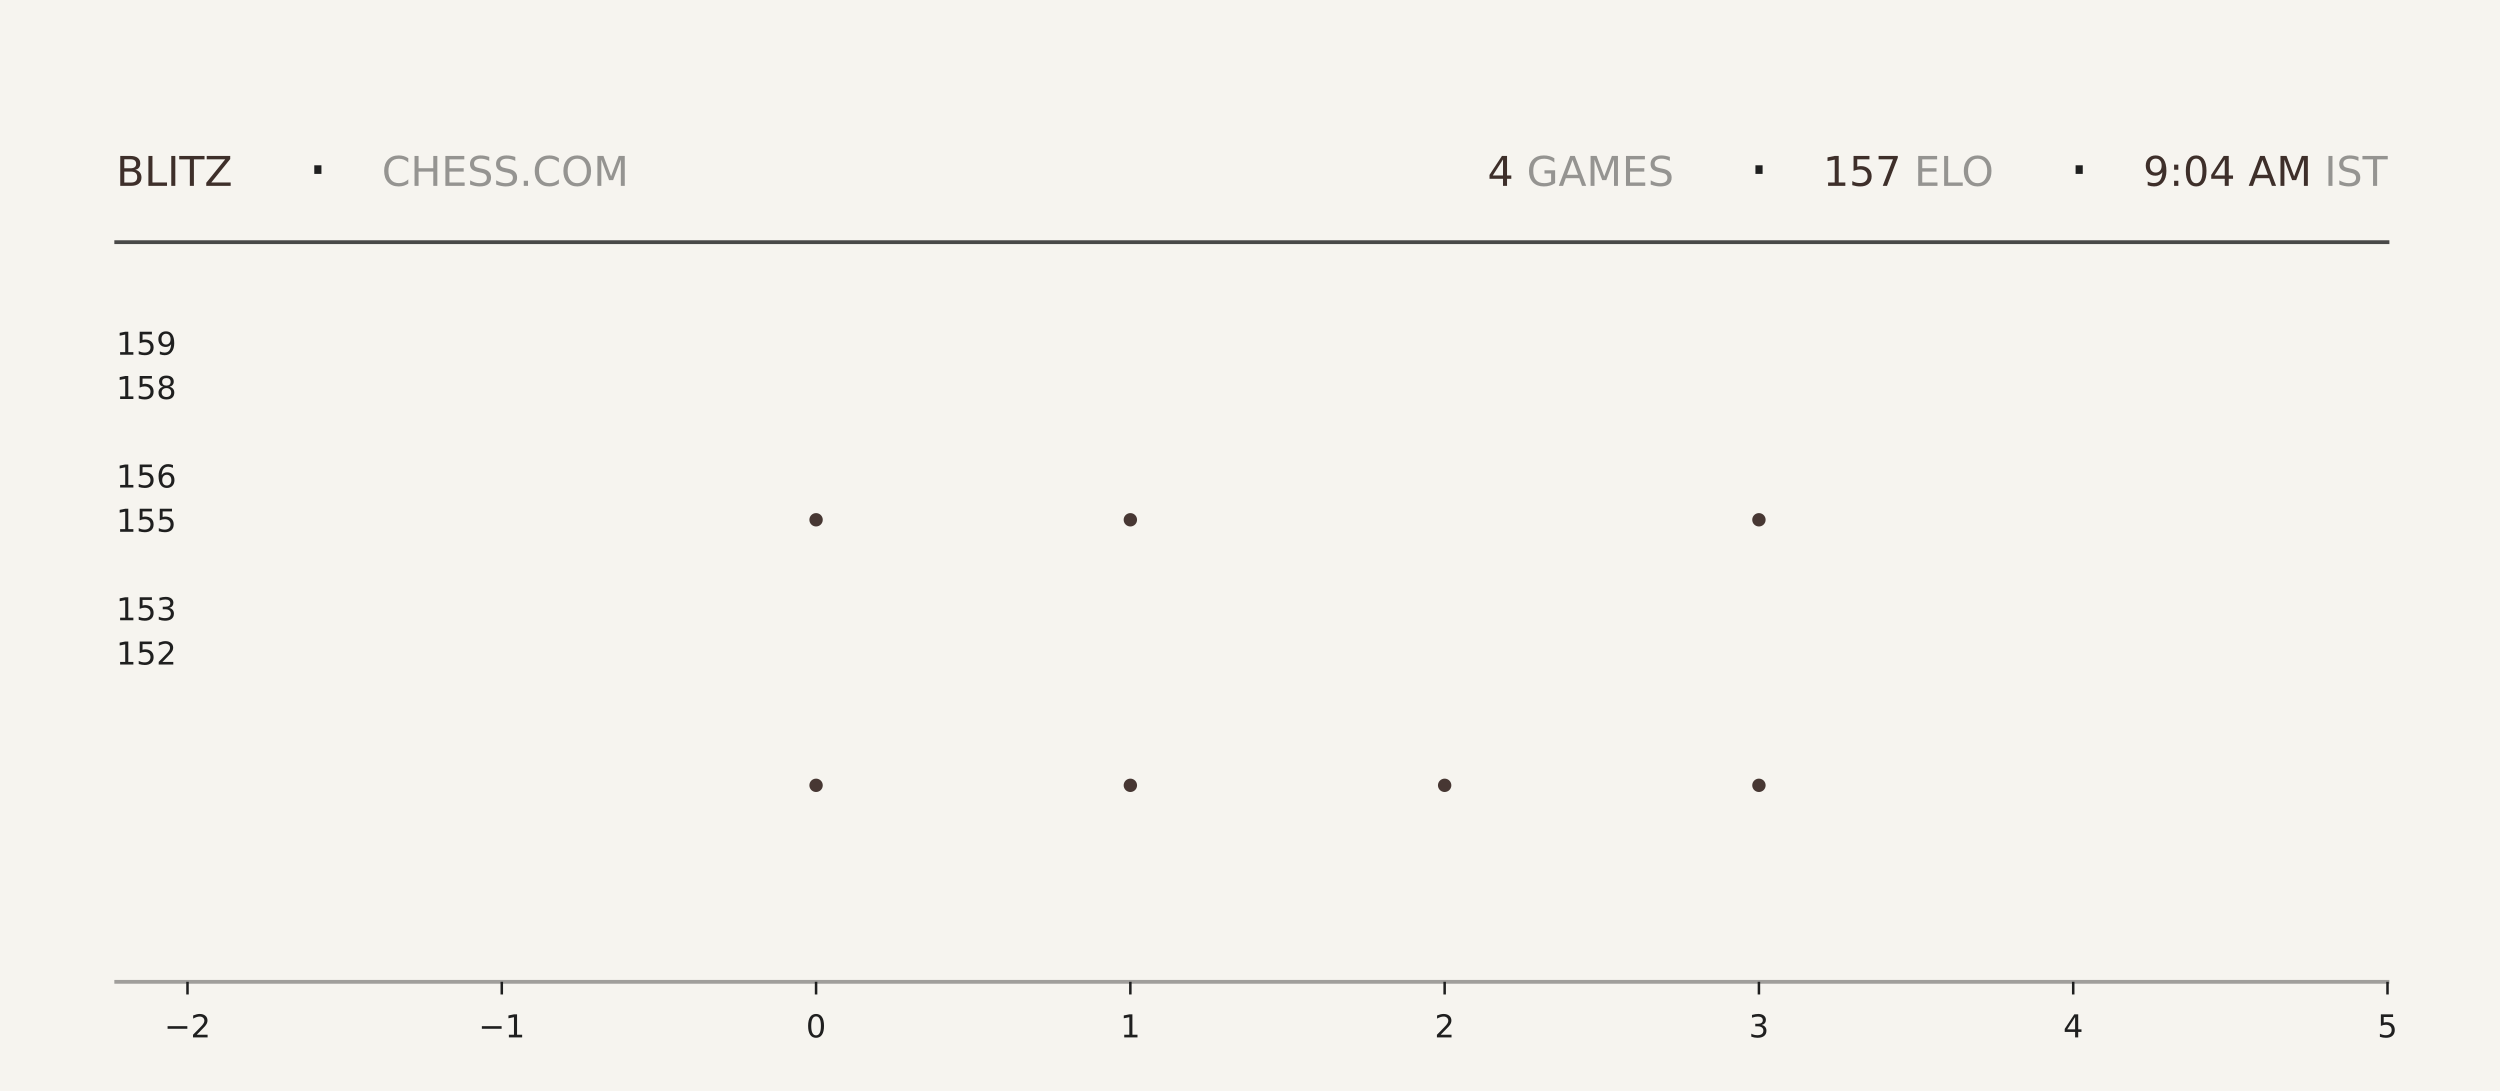
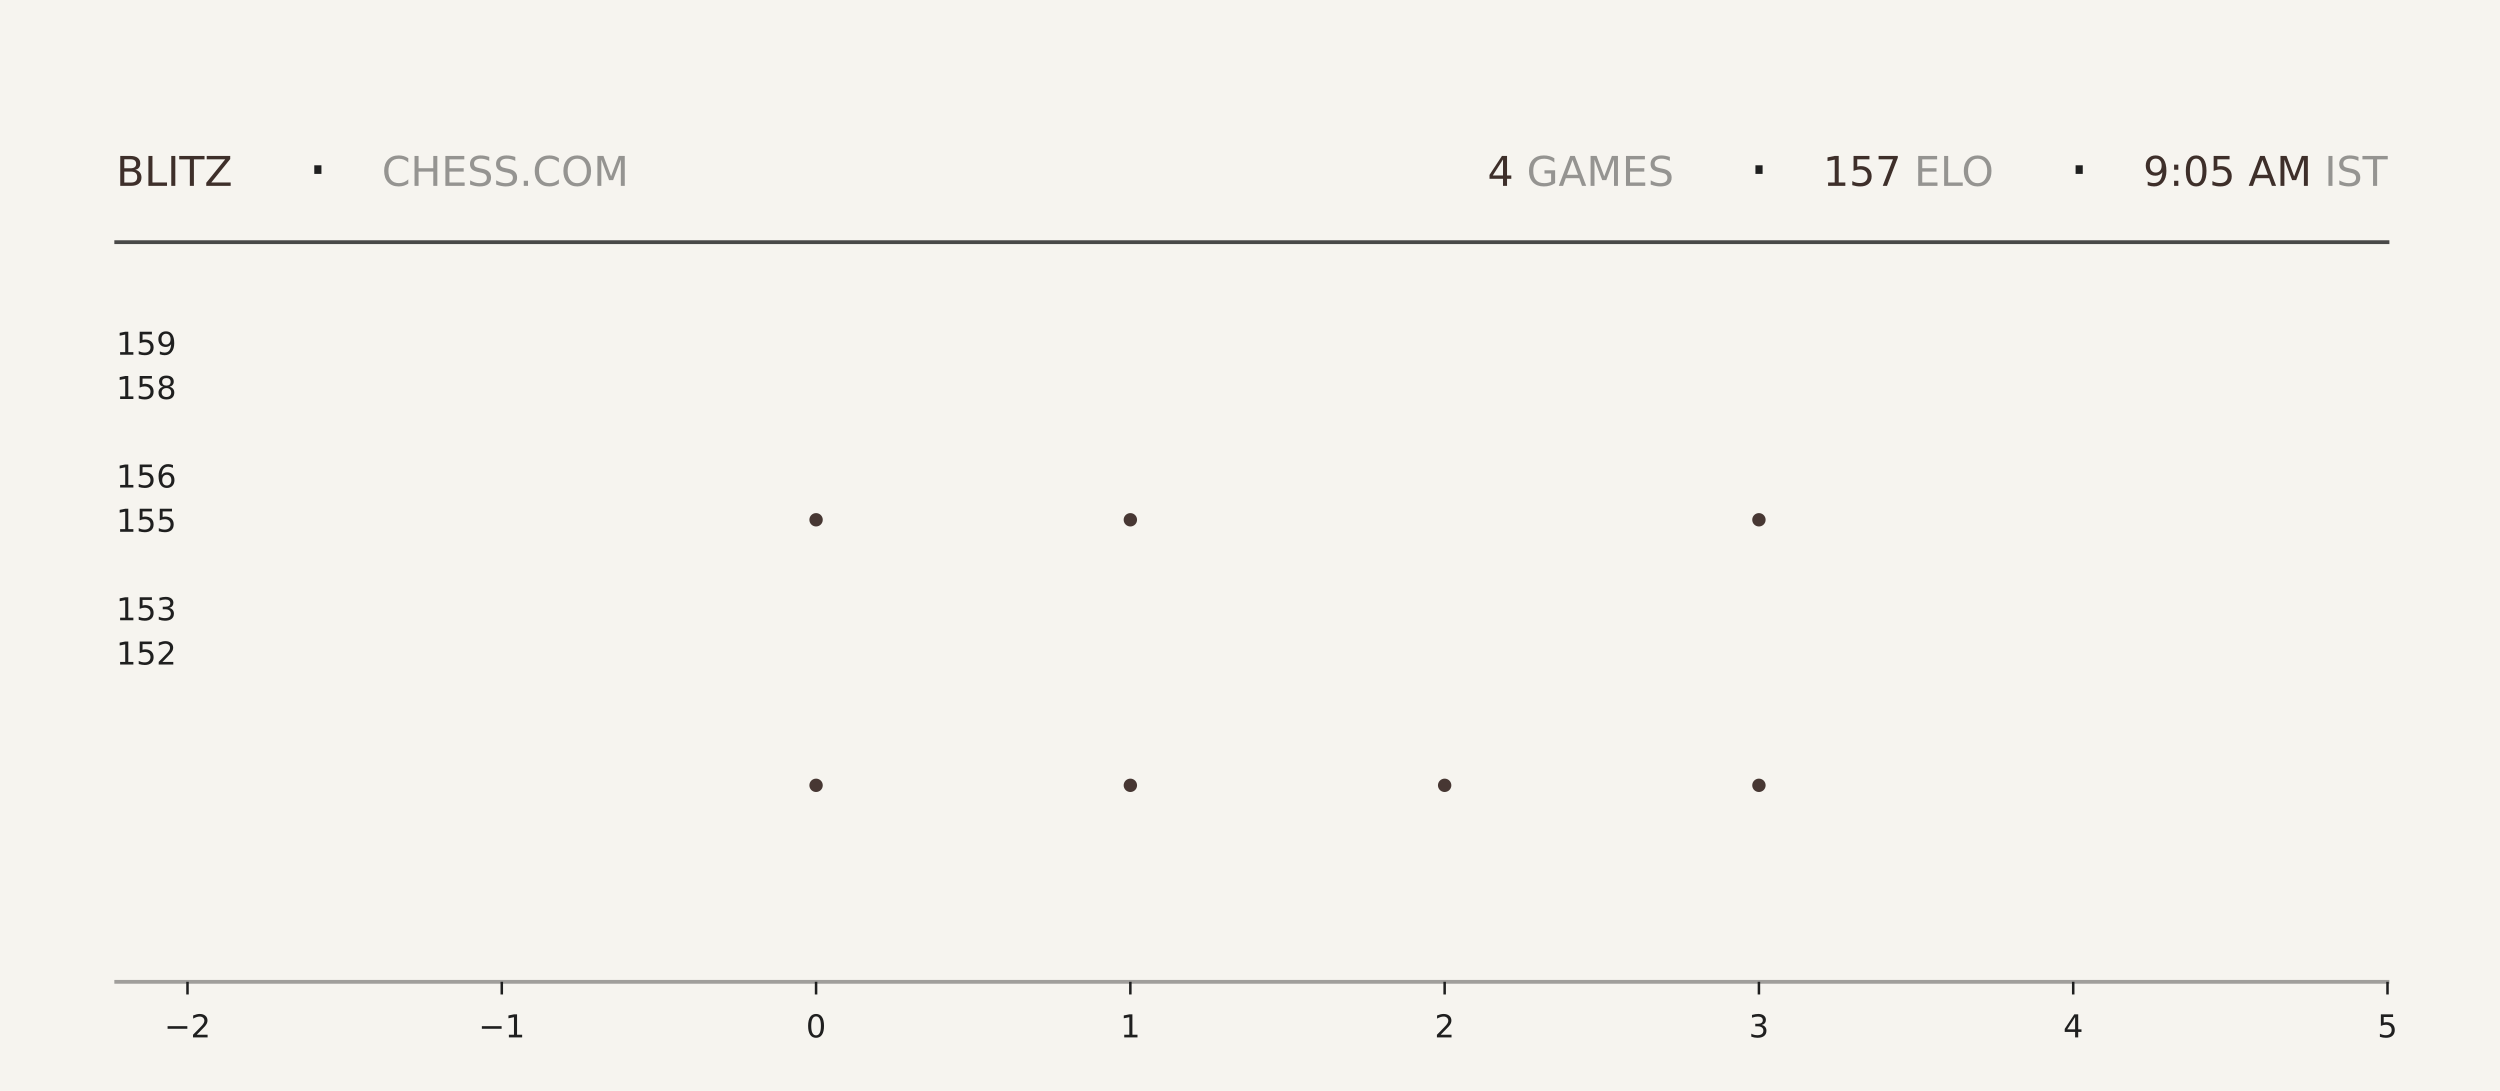
<svg xmlns="http://www.w3.org/2000/svg" xmlns:xlink="http://www.w3.org/1999/xlink" width="792pt" height="345.6pt" viewBox="0 0 792 345.6" version="1.1">
  <defs>
    <style type="text/css">*{stroke-linejoin: round; stroke-linecap: butt}</style>
  </defs>
  <g id="figure_1">
    <g id="patch_1">
      <path d="M 0 345.6  L 792 345.6  L 792 0  L 0 0  z " style="fill: #f6f4ef" />
    </g>
    <g id="axes_1">
      <g id="patch_2">
        <path d="M 59.4 311.04  L 756.36 311.04  L 756.36 103.68  L 59.4 103.68  z " style="fill: #f6f4ef" />
      </g>
      <g id="PathCollection_1">
        <defs>
-           <path id="me67581104d" d="M 0 2.121  C 0.563 2.121 1.102 1.898 1.5 1.5  C 1.898 1.102 2.121 0.563 2.121 0  C 2.121 -0.563 1.898 -1.102 1.5 -1.5  C 1.102 -1.898 0.563 -2.121 0 -2.121  C -0.563 -2.121 -1.102 -1.898 -1.5 -1.5  C -1.898 -1.102 -2.121 -0.563 -2.121 0  C -2.121 0.563 -1.898 1.102 -1.5 1.5  C -1.102 1.898 -0.563 2.121 0 2.121  z " />
-         </defs>
-         <g clip-path="url(#p6ad443cbc3)">
-           <use xlink:href="#me67581104d" x="258.531" y="248.79" style="fill: #3e2f2a; fill-opacity: 0.95" />
-           <use xlink:href="#me67581104d" x="258.531" y="164.668" style="fill: #3e2f2a; fill-opacity: 0.95" />
+           <path id="m2d9300d11b" d="M 0 2.121  C 0.563 2.121 1.102 1.898 1.5 1.5  C 1.898 1.102 2.121 0.563 2.121 0  C 2.121 -0.563 1.898 -1.102 1.5 -1.5  C 1.102 -1.898 0.563 -2.121 0 -2.121  C -0.563 -2.121 -1.102 -1.898 -1.5 -1.5  C -1.898 -1.102 -2.121 -0.563 -2.121 0  C -2.121 0.563 -1.898 1.102 -1.5 1.5  C -1.102 1.898 -0.563 2.121 0 2.121  z " />
+         </defs>
+         <g clip-path="url(#p348c753bea)">
+           <use xlink:href="#m2d9300d11b" x="258.531" y="248.79" style="fill: #3e2f2a; fill-opacity: 0.95" />
+           <use xlink:href="#m2d9300d11b" x="258.531" y="164.668" style="fill: #3e2f2a; fill-opacity: 0.95" />
        </g>
      </g>
      <g id="PathCollection_2">
-         <g clip-path="url(#p6ad443cbc3)">
-           <use xlink:href="#me67581104d" x="358.097" y="248.79" style="fill: #3e2f2a; fill-opacity: 0.95" />
-           <use xlink:href="#me67581104d" x="358.097" y="164.668" style="fill: #3e2f2a; fill-opacity: 0.95" />
-           <use xlink:href="#me67581104d" x="358.097" y="80.547" style="fill: #3e2f2a; fill-opacity: 0.95" />
+         <g clip-path="url(#p348c753bea)">
+           <use xlink:href="#m2d9300d11b" x="358.097" y="248.79" style="fill: #3e2f2a; fill-opacity: 0.95" />
+           <use xlink:href="#m2d9300d11b" x="358.097" y="164.668" style="fill: #3e2f2a; fill-opacity: 0.95" />
+           <use xlink:href="#m2d9300d11b" x="358.097" y="80.547" style="fill: #3e2f2a; fill-opacity: 0.95" />
        </g>
      </g>
      <g id="PathCollection_3">
-         <g clip-path="url(#p6ad443cbc3)">
-           <use xlink:href="#me67581104d" x="457.663" y="248.79" style="fill: #3e2f2a; fill-opacity: 0.95" />
+         <g clip-path="url(#p348c753bea)">
+           <use xlink:href="#m2d9300d11b" x="457.663" y="248.79" style="fill: #3e2f2a; fill-opacity: 0.95" />
        </g>
      </g>
      <g id="PathCollection_4">
-         <g clip-path="url(#p6ad443cbc3)">
-           <use xlink:href="#me67581104d" x="557.229" y="248.79" style="fill: #3e2f2a; fill-opacity: 0.95" />
-           <use xlink:href="#me67581104d" x="557.229" y="164.668" style="fill: #3e2f2a; fill-opacity: 0.95" />
-           <use xlink:href="#me67581104d" x="557.229" y="80.547" style="fill: #3e2f2a; fill-opacity: 0.95" />
+         <g clip-path="url(#p348c753bea)">
+           <use xlink:href="#m2d9300d11b" x="557.229" y="248.79" style="fill: #3e2f2a; fill-opacity: 0.95" />
+           <use xlink:href="#m2d9300d11b" x="557.229" y="164.668" style="fill: #3e2f2a; fill-opacity: 0.95" />
+           <use xlink:href="#m2d9300d11b" x="557.229" y="80.547" style="fill: #3e2f2a; fill-opacity: 0.95" />
        </g>
      </g>
      <g id="matplotlib.axis_1">
        <g id="xtick_1">
          <g id="line2d_1">
            <defs>
-               <path id="mbebcd3fe4c" d="M 0 0  L 0 4  " style="stroke: #1f1f1f; stroke-width: 0.8" />
+               <path id="m73d8d936df" d="M 0 0  L 0 4  " style="stroke: #1f1f1f; stroke-width: 0.8" />
            </defs>
            <g>
-               <use xlink:href="#mbebcd3fe4c" x="59.4" y="311.04" style="fill: #1f1f1f; stroke: #1f1f1f; stroke-width: 0.8" />
+               <use xlink:href="#m73d8d936df" x="59.4" y="311.04" style="fill: #1f1f1f; stroke: #1f1f1f; stroke-width: 0.8" />
            </g>
          </g>
          <g id="text_1">
            <g style="fill: #1f1f1f" transform="translate(52.02891 328.6384) scale(0.1 -0.1)">
              <defs>
                <path id="DejaVuSans-2212" d="M 678 2272  L 4684 2272  L 4684 1741  L 678 1741  L 678 2272  z " transform="scale(0.015625)" />
                <path id="DejaVuSans-32" d="M 1228 531  L 3431 531  L 3431 0  L 469 0  L 469 531  Q 828 903 1448 1529  Q 2069 2156 2228 2338  Q 2531 2678 2651 2914  Q 2772 3150 2772 3378  Q 2772 3750 2511 3984  Q 2250 4219 1831 4219  Q 1534 4219 1204 4116  Q 875 4013 500 3803  L 500 4441  Q 881 4594 1212 4672  Q 1544 4750 1819 4750  Q 2544 4750 2975 4387  Q 3406 4025 3406 3419  Q 3406 3131 3298 2873  Q 3191 2616 2906 2266  Q 2828 2175 2409 1742  Q 1991 1309 1228 531  z " transform="scale(0.015625)" />
              </defs>
              <use xlink:href="#DejaVuSans-2212" />
              <use xlink:href="#DejaVuSans-32" transform="translate(83.78906 0)" />
            </g>
          </g>
        </g>
        <g id="xtick_2">
          <g id="line2d_2">
            <g>
-               <use xlink:href="#mbebcd3fe4c" x="158.966" y="311.04" style="fill: #1f1f1f; stroke: #1f1f1f; stroke-width: 0.8" />
+               <use xlink:href="#m73d8d936df" x="158.966" y="311.04" style="fill: #1f1f1f; stroke: #1f1f1f; stroke-width: 0.8" />
            </g>
          </g>
          <g id="text_2">
            <g style="fill: #1f1f1f" transform="translate(151.5946 328.6384) scale(0.1 -0.1)">
              <defs>
                <path id="DejaVuSans-31" d="M 794 531  L 1825 531  L 1825 4091  L 703 3866  L 703 4441  L 1819 4666  L 2450 4666  L 2450 531  L 3481 531  L 3481 0  L 794 0  L 794 531  z " transform="scale(0.015625)" />
              </defs>
              <use xlink:href="#DejaVuSans-2212" />
              <use xlink:href="#DejaVuSans-31" transform="translate(83.78906 0)" />
            </g>
          </g>
        </g>
        <g id="xtick_3">
          <g id="line2d_3">
            <g>
-               <use xlink:href="#mbebcd3fe4c" x="258.531" y="311.04" style="fill: #1f1f1f; stroke: #1f1f1f; stroke-width: 0.8" />
+               <use xlink:href="#m73d8d936df" x="258.531" y="311.04" style="fill: #1f1f1f; stroke: #1f1f1f; stroke-width: 0.8" />
            </g>
          </g>
          <g id="text_3">
            <g style="fill: #1f1f1f" transform="translate(255.3502 328.6384) scale(0.1 -0.1)">
              <defs>
                <path id="DejaVuSans-30" d="M 2034 4250  Q 1547 4250 1301 3770  Q 1056 3291 1056 2328  Q 1056 1369 1301 889  Q 1547 409 2034 409  Q 2525 409 2770 889  Q 3016 1369 3016 2328  Q 3016 3291 2770 3770  Q 2525 4250 2034 4250  z M 2034 4750  Q 2819 4750 3233 4129  Q 3647 3509 3647 2328  Q 3647 1150 3233 529  Q 2819 -91 2034 -91  Q 1250 -91 836 529  Q 422 1150 422 2328  Q 422 3509 836 4129  Q 1250 4750 2034 4750  z " transform="scale(0.015625)" />
              </defs>
              <use xlink:href="#DejaVuSans-30" />
            </g>
          </g>
        </g>
        <g id="xtick_4">
          <g id="line2d_4">
            <g>
-               <use xlink:href="#mbebcd3fe4c" x="358.097" y="311.04" style="fill: #1f1f1f; stroke: #1f1f1f; stroke-width: 0.8" />
+               <use xlink:href="#m73d8d936df" x="358.097" y="311.04" style="fill: #1f1f1f; stroke: #1f1f1f; stroke-width: 0.8" />
            </g>
          </g>
          <g id="text_4">
            <g style="fill: #1f1f1f" transform="translate(354.9159 328.6384) scale(0.1 -0.1)">
              <use xlink:href="#DejaVuSans-31" />
            </g>
          </g>
        </g>
        <g id="xtick_5">
          <g id="line2d_5">
            <g>
-               <use xlink:href="#mbebcd3fe4c" x="457.663" y="311.04" style="fill: #1f1f1f; stroke: #1f1f1f; stroke-width: 0.8" />
+               <use xlink:href="#m73d8d936df" x="457.663" y="311.04" style="fill: #1f1f1f; stroke: #1f1f1f; stroke-width: 0.8" />
            </g>
          </g>
          <g id="text_5">
            <g style="fill: #1f1f1f" transform="translate(454.4816 328.6384) scale(0.1 -0.1)">
              <use xlink:href="#DejaVuSans-32" />
            </g>
          </g>
        </g>
        <g id="xtick_6">
          <g id="line2d_6">
            <g>
-               <use xlink:href="#mbebcd3fe4c" x="557.229" y="311.04" style="fill: #1f1f1f; stroke: #1f1f1f; stroke-width: 0.8" />
+               <use xlink:href="#m73d8d936df" x="557.229" y="311.04" style="fill: #1f1f1f; stroke: #1f1f1f; stroke-width: 0.8" />
            </g>
          </g>
          <g id="text_6">
            <g style="fill: #1f1f1f" transform="translate(554.0473 328.6384) scale(0.1 -0.1)">
              <defs>
                <path id="DejaVuSans-33" d="M 2597 2516  Q 3050 2419 3304 2112  Q 3559 1806 3559 1356  Q 3559 666 3084 287  Q 2609 -91 1734 -91  Q 1441 -91 1130 -33  Q 819 25 488 141  L 488 750  Q 750 597 1062 519  Q 1375 441 1716 441  Q 2309 441 2620 675  Q 2931 909 2931 1356  Q 2931 1769 2642 2001  Q 2353 2234 1838 2234  L 1294 2234  L 1294 2753  L 1863 2753  Q 2328 2753 2575 2939  Q 2822 3125 2822 3475  Q 2822 3834 2567 4026  Q 2313 4219 1838 4219  Q 1578 4219 1281 4162  Q 984 4106 628 3988  L 628 4550  Q 988 4650 1302 4700  Q 1616 4750 1894 4750  Q 2613 4750 3031 4423  Q 3450 4097 3450 3541  Q 3450 3153 3228 2886  Q 3006 2619 2597 2516  z " transform="scale(0.015625)" />
              </defs>
              <use xlink:href="#DejaVuSans-33" />
            </g>
          </g>
        </g>
        <g id="xtick_7">
          <g id="line2d_7">
            <g>
-               <use xlink:href="#mbebcd3fe4c" x="656.794" y="311.04" style="fill: #1f1f1f; stroke: #1f1f1f; stroke-width: 0.8" />
+               <use xlink:href="#m73d8d936df" x="656.794" y="311.04" style="fill: #1f1f1f; stroke: #1f1f1f; stroke-width: 0.8" />
            </g>
          </g>
          <g id="text_7">
            <g style="fill: #1f1f1f" transform="translate(653.613 328.6384) scale(0.1 -0.1)">
              <defs>
                <path id="DejaVuSans-34" d="M 2419 4116  L 825 1625  L 2419 1625  L 2419 4116  z M 2253 4666  L 3047 4666  L 3047 1625  L 3713 1625  L 3713 1100  L 3047 1100  L 3047 0  L 2419 0  L 2419 1100  L 313 1100  L 313 1709  L 2253 4666  z " transform="scale(0.015625)" />
              </defs>
              <use xlink:href="#DejaVuSans-34" />
            </g>
          </g>
        </g>
        <g id="xtick_8">
          <g id="line2d_8">
            <g>
-               <use xlink:href="#mbebcd3fe4c" x="756.36" y="311.04" style="fill: #1f1f1f; stroke: #1f1f1f; stroke-width: 0.8" />
+               <use xlink:href="#m73d8d936df" x="756.36" y="311.04" style="fill: #1f1f1f; stroke: #1f1f1f; stroke-width: 0.8" />
            </g>
          </g>
          <g id="text_8">
            <g style="fill: #1f1f1f" transform="translate(753.1788 328.6384) scale(0.1 -0.1)">
              <defs>
                <path id="DejaVuSans-35" d="M 691 4666  L 3169 4666  L 3169 4134  L 1269 4134  L 1269 2991  Q 1406 3038 1543 3061  Q 1681 3084 1819 3084  Q 2600 3084 3056 2656  Q 3513 2228 3513 1497  Q 3513 744 3044 326  Q 2575 -91 1722 -91  Q 1428 -91 1123 -41  Q 819 9 494 109  L 494 744  Q 775 591 1075 516  Q 1375 441 1709 441  Q 2250 441 2565 725  Q 2881 1009 2881 1497  Q 2881 1984 2565 2268  Q 2250 2553 1709 2553  Q 1456 2553 1204 2497  Q 953 2441 691 2322  L 691 4666  z " transform="scale(0.015625)" />
              </defs>
              <use xlink:href="#DejaVuSans-35" />
            </g>
          </g>
        </g>
      </g>
      <g id="matplotlib.axis_2">
        <g id="ytick_1">
          <g id="line2d_9" />
          <g id="text_9">
            <g style="fill: #1f1f1f" transform="translate(36.8125 210.5283) scale(0.1 -0.1)">
              <use xlink:href="#DejaVuSans-31" />
              <use xlink:href="#DejaVuSans-35" transform="translate(63.62305 0)" />
              <use xlink:href="#DejaVuSans-32" transform="translate(127.2461 0)" />
            </g>
          </g>
        </g>
        <g id="ytick_2">
          <g id="line2d_10" />
          <g id="text_10">
            <g style="fill: #1f1f1f" transform="translate(36.8125 196.508) scale(0.1 -0.1)">
              <use xlink:href="#DejaVuSans-31" />
              <use xlink:href="#DejaVuSans-35" transform="translate(63.62305 0)" />
              <use xlink:href="#DejaVuSans-33" transform="translate(127.2461 0)" />
            </g>
          </g>
        </g>
        <g id="ytick_3">
          <g id="line2d_11" />
          <g id="text_11">
            <g style="fill: #1f1f1f" transform="translate(36.8125 168.4675) scale(0.1 -0.1)">
              <use xlink:href="#DejaVuSans-31" />
              <use xlink:href="#DejaVuSans-35" transform="translate(63.62305 0)" />
              <use xlink:href="#DejaVuSans-35" transform="translate(127.2461 0)" />
            </g>
          </g>
        </g>
        <g id="ytick_4">
          <g id="line2d_12" />
          <g id="text_12">
            <g style="fill: #1f1f1f" transform="translate(36.8125 154.4472) scale(0.1 -0.1)">
              <defs>
                <path id="DejaVuSans-36" d="M 2113 2584  Q 1688 2584 1439 2293  Q 1191 2003 1191 1497  Q 1191 994 1439 701  Q 1688 409 2113 409  Q 2538 409 2786 701  Q 3034 994 3034 1497  Q 3034 2003 2786 2293  Q 2538 2584 2113 2584  z M 3366 4563  L 3366 3988  Q 3128 4100 2886 4159  Q 2644 4219 2406 4219  Q 1781 4219 1451 3797  Q 1122 3375 1075 2522  Q 1259 2794 1537 2939  Q 1816 3084 2150 3084  Q 2853 3084 3261 2657  Q 3669 2231 3669 1497  Q 3669 778 3244 343  Q 2819 -91 2113 -91  Q 1303 -91 875 529  Q 447 1150 447 2328  Q 447 3434 972 4092  Q 1497 4750 2381 4750  Q 2619 4750 2861 4703  Q 3103 4656 3366 4563  z " transform="scale(0.015625)" />
              </defs>
              <use xlink:href="#DejaVuSans-31" />
              <use xlink:href="#DejaVuSans-35" transform="translate(63.62305 0)" />
              <use xlink:href="#DejaVuSans-36" transform="translate(127.2461 0)" />
            </g>
          </g>
        </g>
        <g id="ytick_5">
          <g id="line2d_13" />
          <g id="text_13">
            <g style="fill: #1f1f1f" transform="translate(36.8125 126.4066) scale(0.1 -0.1)">
              <defs>
                <path id="DejaVuSans-38" d="M 2034 2216  Q 1584 2216 1326 1975  Q 1069 1734 1069 1313  Q 1069 891 1326 650  Q 1584 409 2034 409  Q 2484 409 2743 651  Q 3003 894 3003 1313  Q 3003 1734 2745 1975  Q 2488 2216 2034 2216  z M 1403 2484  Q 997 2584 770 2862  Q 544 3141 544 3541  Q 544 4100 942 4425  Q 1341 4750 2034 4750  Q 2731 4750 3128 4425  Q 3525 4100 3525 3541  Q 3525 3141 3298 2862  Q 3072 2584 2669 2484  Q 3125 2378 3379 2068  Q 3634 1759 3634 1313  Q 3634 634 3220 271  Q 2806 -91 2034 -91  Q 1263 -91 848 271  Q 434 634 434 1313  Q 434 1759 690 2068  Q 947 2378 1403 2484  z M 1172 3481  Q 1172 3119 1398 2916  Q 1625 2713 2034 2713  Q 2441 2713 2670 2916  Q 2900 3119 2900 3481  Q 2900 3844 2670 4047  Q 2441 4250 2034 4250  Q 1625 4250 1398 4047  Q 1172 3844 1172 3481  z " transform="scale(0.015625)" />
              </defs>
              <use xlink:href="#DejaVuSans-31" />
              <use xlink:href="#DejaVuSans-35" transform="translate(63.62305 0)" />
              <use xlink:href="#DejaVuSans-38" transform="translate(127.2461 0)" />
            </g>
          </g>
        </g>
        <g id="ytick_6">
          <g id="line2d_14" />
          <g id="text_14">
            <g style="fill: #1f1f1f" transform="translate(36.8125 112.3863) scale(0.1 -0.1)">
              <defs>
                <path id="DejaVuSans-39" d="M 703 97  L 703 672  Q 941 559 1184 500  Q 1428 441 1663 441  Q 2288 441 2617 861  Q 2947 1281 2994 2138  Q 2813 1869 2534 1725  Q 2256 1581 1919 1581  Q 1219 1581 811 2004  Q 403 2428 403 3163  Q 403 3881 828 4315  Q 1253 4750 1959 4750  Q 2769 4750 3195 4129  Q 3622 3509 3622 2328  Q 3622 1225 3098 567  Q 2575 -91 1691 -91  Q 1453 -91 1209 -44  Q 966 3 703 97  z M 1959 2075  Q 2384 2075 2632 2365  Q 2881 2656 2881 3163  Q 2881 3666 2632 3958  Q 2384 4250 1959 4250  Q 1534 4250 1286 3958  Q 1038 3666 1038 3163  Q 1038 2656 1286 2365  Q 1534 2075 1959 2075  z " transform="scale(0.015625)" />
              </defs>
              <use xlink:href="#DejaVuSans-31" />
              <use xlink:href="#DejaVuSans-35" transform="translate(63.62305 0)" />
              <use xlink:href="#DejaVuSans-39" transform="translate(127.2461 0)" />
            </g>
          </g>
        </g>
      </g>
    </g>
    <g id="line2d_15">
      <path d="M 36.82 76.723  L 756.36 76.723  " style="fill: none; stroke: #1f1f1f; stroke-opacity: 0.8; stroke-width: 1.2; stroke-linecap: square" />
    </g>
    <g id="line2d_16">
      <path d="M 36.82 311.04  L 756.36 311.04  " style="fill: none; stroke: #1f1f1f; stroke-opacity: 0.4; stroke-width: 1.2; stroke-linecap: square" />
    </g>
    <g id="text_15">
      <g style="fill: #3e2f2a" transform="translate(36.82 58.88319) scale(0.13 -0.13)">
        <defs>
          <path id="DejaVuSans-42" d="M 1259 2228  L 1259 519  L 2272 519  Q 2781 519 3026 730  Q 3272 941 3272 1375  Q 3272 1813 3026 2020  Q 2781 2228 2272 2228  L 1259 2228  z M 1259 4147  L 1259 2741  L 2194 2741  Q 2656 2741 2882 2914  Q 3109 3088 3109 3444  Q 3109 3797 2882 3972  Q 2656 4147 2194 4147  L 1259 4147  z M 628 4666  L 2241 4666  Q 2963 4666 3353 4366  Q 3744 4066 3744 3513  Q 3744 3084 3544 2831  Q 3344 2578 2956 2516  Q 3422 2416 3680 2098  Q 3938 1781 3938 1306  Q 3938 681 3513 340  Q 3088 0 2303 0  L 628 0  L 628 4666  z " transform="scale(0.015625)" />
          <path id="DejaVuSans-4c" d="M 628 4666  L 1259 4666  L 1259 531  L 3531 531  L 3531 0  L 628 0  L 628 4666  z " transform="scale(0.015625)" />
          <path id="DejaVuSans-49" d="M 628 4666  L 1259 4666  L 1259 0  L 628 0  L 628 4666  z " transform="scale(0.015625)" />
          <path id="DejaVuSans-54" d="M -19 4666  L 3928 4666  L 3928 4134  L 2272 4134  L 2272 0  L 1638 0  L 1638 4134  L -19 4134  L -19 4666  z " transform="scale(0.015625)" />
          <path id="DejaVuSans-5a" d="M 359 4666  L 4025 4666  L 4025 4184  L 1075 531  L 4097 531  L 4097 0  L 288 0  L 288 481  L 3238 4134  L 359 4134  L 359 4666  z " transform="scale(0.015625)" />
        </defs>
        <use xlink:href="#DejaVuSans-42" />
        <use xlink:href="#DejaVuSans-4c" transform="translate(68.60352 0)" />
        <use xlink:href="#DejaVuSans-49" transform="translate(124.3164 0)" />
        <use xlink:href="#DejaVuSans-54" transform="translate(153.8086 0)" />
        <use xlink:href="#DejaVuSans-5a" transform="translate(214.8926 0)" />
      </g>
    </g>
    <g id="text_16">
      <g style="fill: #1f1f1f" transform="translate(97.21 61.36662) scale(0.22 -0.22)">
        <defs>
          <path id="DejaVuSans-b7" d="M 684 2619  L 1344 2619  L 1344 1825  L 684 1825  L 684 2619  z " transform="scale(0.015625)" />
        </defs>
        <use xlink:href="#DejaVuSans-b7" />
      </g>
    </g>
    <g id="text_17">
      <g style="fill: #1f1f1f; opacity: 0.45" transform="translate(120.97 58.88319) scale(0.13 -0.13)">
        <defs>
          <path id="DejaVuSans-43" d="M 4122 4306  L 4122 3641  Q 3803 3938 3442 4084  Q 3081 4231 2675 4231  Q 1875 4231 1450 3742  Q 1025 3253 1025 2328  Q 1025 1406 1450 917  Q 1875 428 2675 428  Q 3081 428 3442 575  Q 3803 722 4122 1019  L 4122 359  Q 3791 134 3420 21  Q 3050 -91 2638 -91  Q 1578 -91 968 557  Q 359 1206 359 2328  Q 359 3453 968 4101  Q 1578 4750 2638 4750  Q 3056 4750 3426 4639  Q 3797 4528 4122 4306  z " transform="scale(0.015625)" />
          <path id="DejaVuSans-48" d="M 628 4666  L 1259 4666  L 1259 2753  L 3553 2753  L 3553 4666  L 4184 4666  L 4184 0  L 3553 0  L 3553 2222  L 1259 2222  L 1259 0  L 628 0  L 628 4666  z " transform="scale(0.015625)" />
          <path id="DejaVuSans-45" d="M 628 4666  L 3578 4666  L 3578 4134  L 1259 4134  L 1259 2753  L 3481 2753  L 3481 2222  L 1259 2222  L 1259 531  L 3634 531  L 3634 0  L 628 0  L 628 4666  z " transform="scale(0.015625)" />
          <path id="DejaVuSans-53" d="M 3425 4513  L 3425 3897  Q 3066 4069 2747 4153  Q 2428 4238 2131 4238  Q 1616 4238 1336 4038  Q 1056 3838 1056 3469  Q 1056 3159 1242 3001  Q 1428 2844 1947 2747  L 2328 2669  Q 3034 2534 3370 2195  Q 3706 1856 3706 1288  Q 3706 609 3251 259  Q 2797 -91 1919 -91  Q 1588 -91 1214 -16  Q 841 59 441 206  L 441 856  Q 825 641 1194 531  Q 1563 422 1919 422  Q 2459 422 2753 634  Q 3047 847 3047 1241  Q 3047 1584 2836 1778  Q 2625 1972 2144 2069  L 1759 2144  Q 1053 2284 737 2584  Q 422 2884 422 3419  Q 422 4038 858 4394  Q 1294 4750 2059 4750  Q 2388 4750 2728 4690  Q 3069 4631 3425 4513  z " transform="scale(0.015625)" />
          <path id="DejaVuSans-2e" d="M 684 794  L 1344 794  L 1344 0  L 684 0  L 684 794  z " transform="scale(0.015625)" />
          <path id="DejaVuSans-4f" d="M 2522 4238  Q 1834 4238 1429 3725  Q 1025 3213 1025 2328  Q 1025 1447 1429 934  Q 1834 422 2522 422  Q 3209 422 3611 934  Q 4013 1447 4013 2328  Q 4013 3213 3611 3725  Q 3209 4238 2522 4238  z M 2522 4750  Q 3503 4750 4090 4092  Q 4678 3434 4678 2328  Q 4678 1225 4090 567  Q 3503 -91 2522 -91  Q 1538 -91 948 565  Q 359 1222 359 2328  Q 359 3434 948 4092  Q 1538 4750 2522 4750  z " transform="scale(0.015625)" />
          <path id="DejaVuSans-4d" d="M 628 4666  L 1569 4666  L 2759 1491  L 3956 4666  L 4897 4666  L 4897 0  L 4281 0  L 4281 4097  L 3078 897  L 2444 897  L 1241 4097  L 1241 0  L 628 0  L 628 4666  z " transform="scale(0.015625)" />
        </defs>
        <use xlink:href="#DejaVuSans-43" />
        <use xlink:href="#DejaVuSans-48" transform="translate(69.82422 0)" />
        <use xlink:href="#DejaVuSans-45" transform="translate(145.0195 0)" />
        <use xlink:href="#DejaVuSans-53" transform="translate(208.2031 0)" />
        <use xlink:href="#DejaVuSans-53" transform="translate(271.6797 0)" />
        <use xlink:href="#DejaVuSans-2e" transform="translate(335.1562 0)" />
        <use xlink:href="#DejaVuSans-43" transform="translate(366.9434 0)" />
        <use xlink:href="#DejaVuSans-4f" transform="translate(436.7676 0)" />
        <use xlink:href="#DejaVuSans-4d" transform="translate(515.4785 0)" />
      </g>
    </g>
    <g id="text_18">
      <g style="fill: #3e2f2a" transform="translate(471.24 58.88319) scale(0.13 -0.13)">
        <use xlink:href="#DejaVuSans-34" />
      </g>
    </g>
    <g id="text_19">
      <g style="fill: #1f1f1f; opacity: 0.45" transform="translate(479.52 58.88319) scale(0.13 -0.13)">
        <defs>
          <path id="DejaVuSans-20" transform="scale(0.015625)" />
          <path id="DejaVuSans-47" d="M 3809 666  L 3809 1919  L 2778 1919  L 2778 2438  L 4434 2438  L 4434 434  Q 4069 175 3628 42  Q 3188 -91 2688 -91  Q 1594 -91 976 548  Q 359 1188 359 2328  Q 359 3472 976 4111  Q 1594 4750 2688 4750  Q 3144 4750 3555 4637  Q 3966 4525 4313 4306  L 4313 3634  Q 3963 3931 3569 4081  Q 3175 4231 2741 4231  Q 1884 4231 1454 3753  Q 1025 3275 1025 2328  Q 1025 1384 1454 906  Q 1884 428 2741 428  Q 3075 428 3337 486  Q 3600 544 3809 666  z " transform="scale(0.015625)" />
          <path id="DejaVuSans-41" d="M 2188 4044  L 1331 1722  L 3047 1722  L 2188 4044  z M 1831 4666  L 2547 4666  L 4325 0  L 3669 0  L 3244 1197  L 1141 1197  L 716 0  L 50 0  L 1831 4666  z " transform="scale(0.015625)" />
        </defs>
        <use xlink:href="#DejaVuSans-20" />
        <use xlink:href="#DejaVuSans-47" transform="translate(31.78711 0)" />
        <use xlink:href="#DejaVuSans-41" transform="translate(109.2773 0)" />
        <use xlink:href="#DejaVuSans-4d" transform="translate(177.6855 0)" />
        <use xlink:href="#DejaVuSans-45" transform="translate(263.9648 0)" />
        <use xlink:href="#DejaVuSans-53" transform="translate(327.1484 0)" />
      </g>
    </g>
    <g id="text_20">
      <g style="fill: #1f1f1f" transform="translate(553.77 61.36662) scale(0.22 -0.22)">
        <use xlink:href="#DejaVuSans-b7" />
      </g>
    </g>
    <g id="text_21">
      <g style="fill: #3e2f2a" transform="translate(577.53 58.88319) scale(0.13 -0.13)">
        <defs>
          <path id="DejaVuSans-37" d="M 525 4666  L 3525 4666  L 3525 4397  L 1831 0  L 1172 0  L 2766 4134  L 525 4134  L 525 4666  z " transform="scale(0.015625)" />
        </defs>
        <use xlink:href="#DejaVuSans-31" />
        <use xlink:href="#DejaVuSans-35" transform="translate(63.62305 0)" />
        <use xlink:href="#DejaVuSans-37" transform="translate(127.2461 0)" />
      </g>
    </g>
    <g id="text_22">
      <g style="fill: #1f1f1f; opacity: 0.45" transform="translate(602.28 58.88319) scale(0.13 -0.13)">
        <use xlink:href="#DejaVuSans-20" />
        <use xlink:href="#DejaVuSans-45" transform="translate(31.78711 0)" />
        <use xlink:href="#DejaVuSans-4c" transform="translate(94.9707 0)" />
        <use xlink:href="#DejaVuSans-4f" transform="translate(147.0586 0)" />
      </g>
    </g>
    <g id="text_23">
      <g style="fill: #1f1f1f" transform="translate(655.2 61.36662) scale(0.22 -0.22)">
        <use xlink:href="#DejaVuSans-b7" />
      </g>
    </g>
    <g id="text_24">
      <g style="fill: #3e2f2a" transform="translate(678.96 58.88319) scale(0.13 -0.13)">
        <defs>
          <path id="DejaVuSans-3a" d="M 750 794  L 1409 794  L 1409 0  L 750 0  L 750 794  z M 750 3309  L 1409 3309  L 1409 2516  L 750 2516  L 750 3309  z " transform="scale(0.015625)" />
        </defs>
        <use xlink:href="#DejaVuSans-39" />
        <use xlink:href="#DejaVuSans-3a" transform="translate(63.62305 0)" />
        <use xlink:href="#DejaVuSans-30" transform="translate(97.31445 0)" />
-         <use xlink:href="#DejaVuSans-34" transform="translate(160.9375 0)" />
+         <use xlink:href="#DejaVuSans-35" transform="translate(160.9375 0)" />
        <use xlink:href="#DejaVuSans-20" transform="translate(224.5605 0)" />
        <use xlink:href="#DejaVuSans-41" transform="translate(256.3477 0)" />
        <use xlink:href="#DejaVuSans-4d" transform="translate(324.7559 0)" />
      </g>
    </g>
    <g id="text_25">
      <g style="fill: #1f1f1f; opacity: 0.45" transform="translate(732.24 58.88319) scale(0.13 -0.13)">
        <use xlink:href="#DejaVuSans-20" />
        <use xlink:href="#DejaVuSans-49" transform="translate(31.78711 0)" />
        <use xlink:href="#DejaVuSans-53" transform="translate(61.2793 0)" />
        <use xlink:href="#DejaVuSans-54" transform="translate(124.7559 0)" />
      </g>
    </g>
  </g>
  <defs>
-     <clipPath id="p6ad443cbc3">
+     <clipPath id="p348c753bea">
      <rect x="59.4" y="103.68" width="696.96" height="207.36" />
    </clipPath>
  </defs>
</svg>
